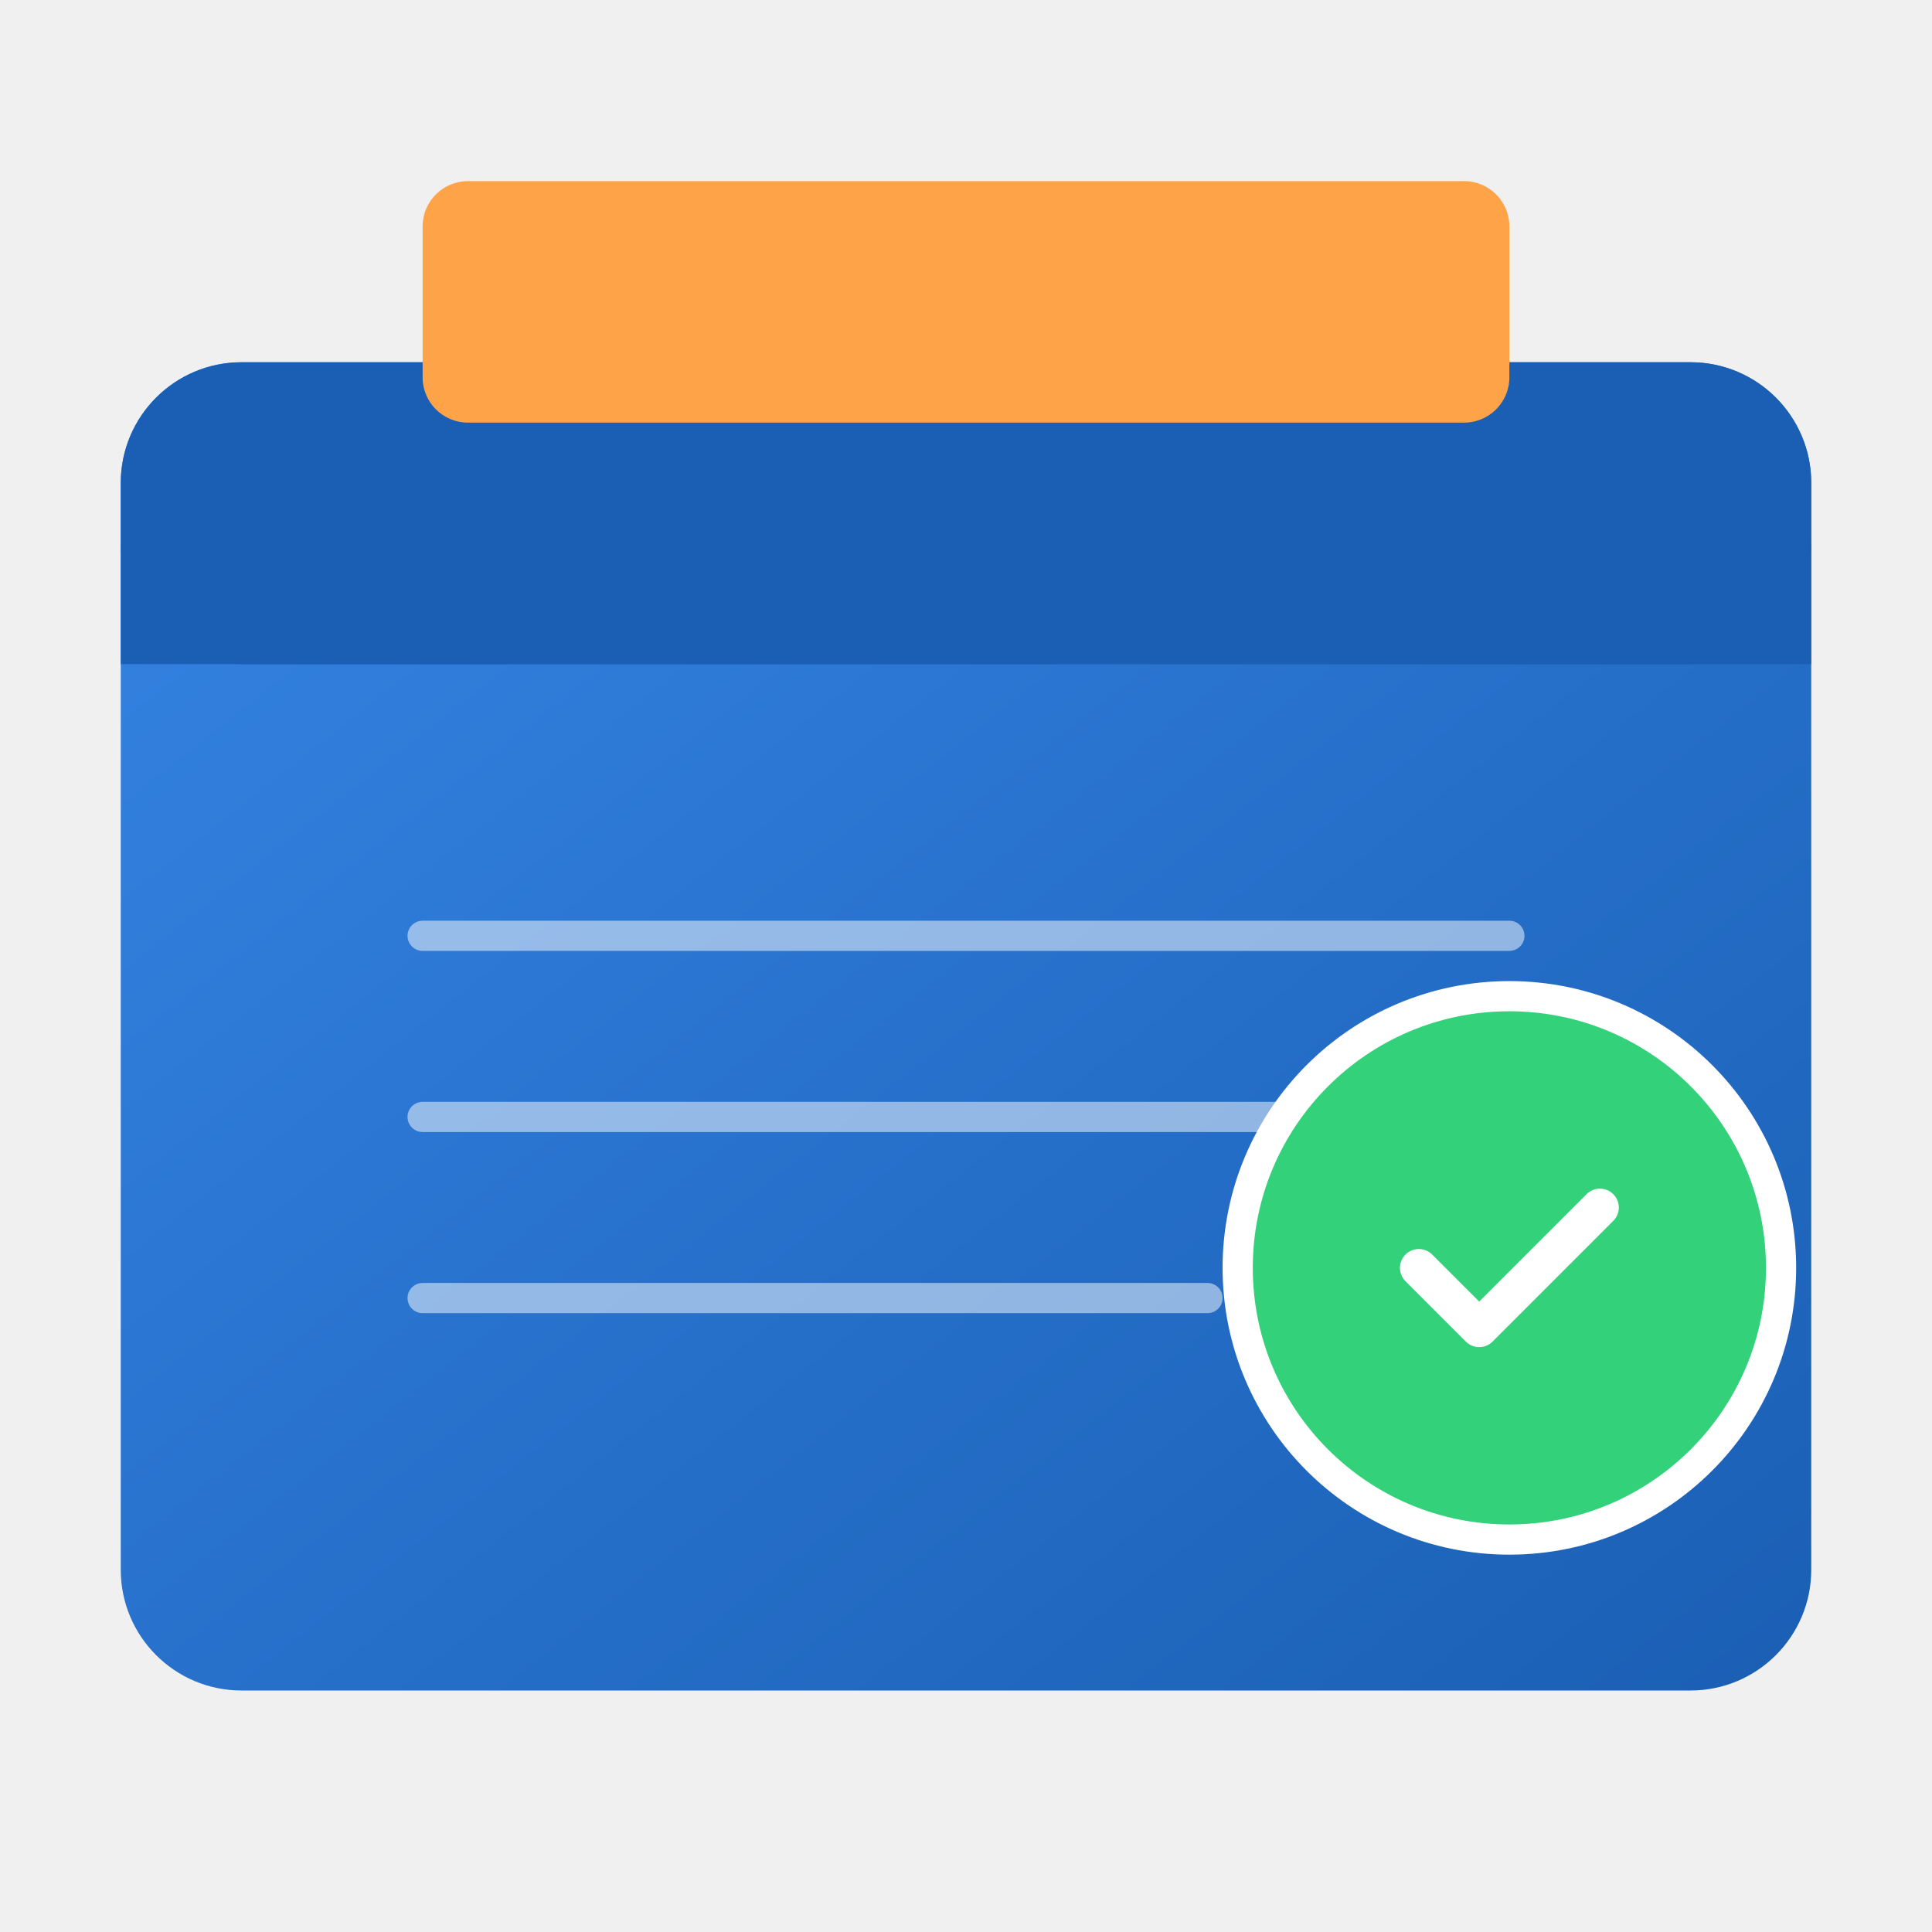
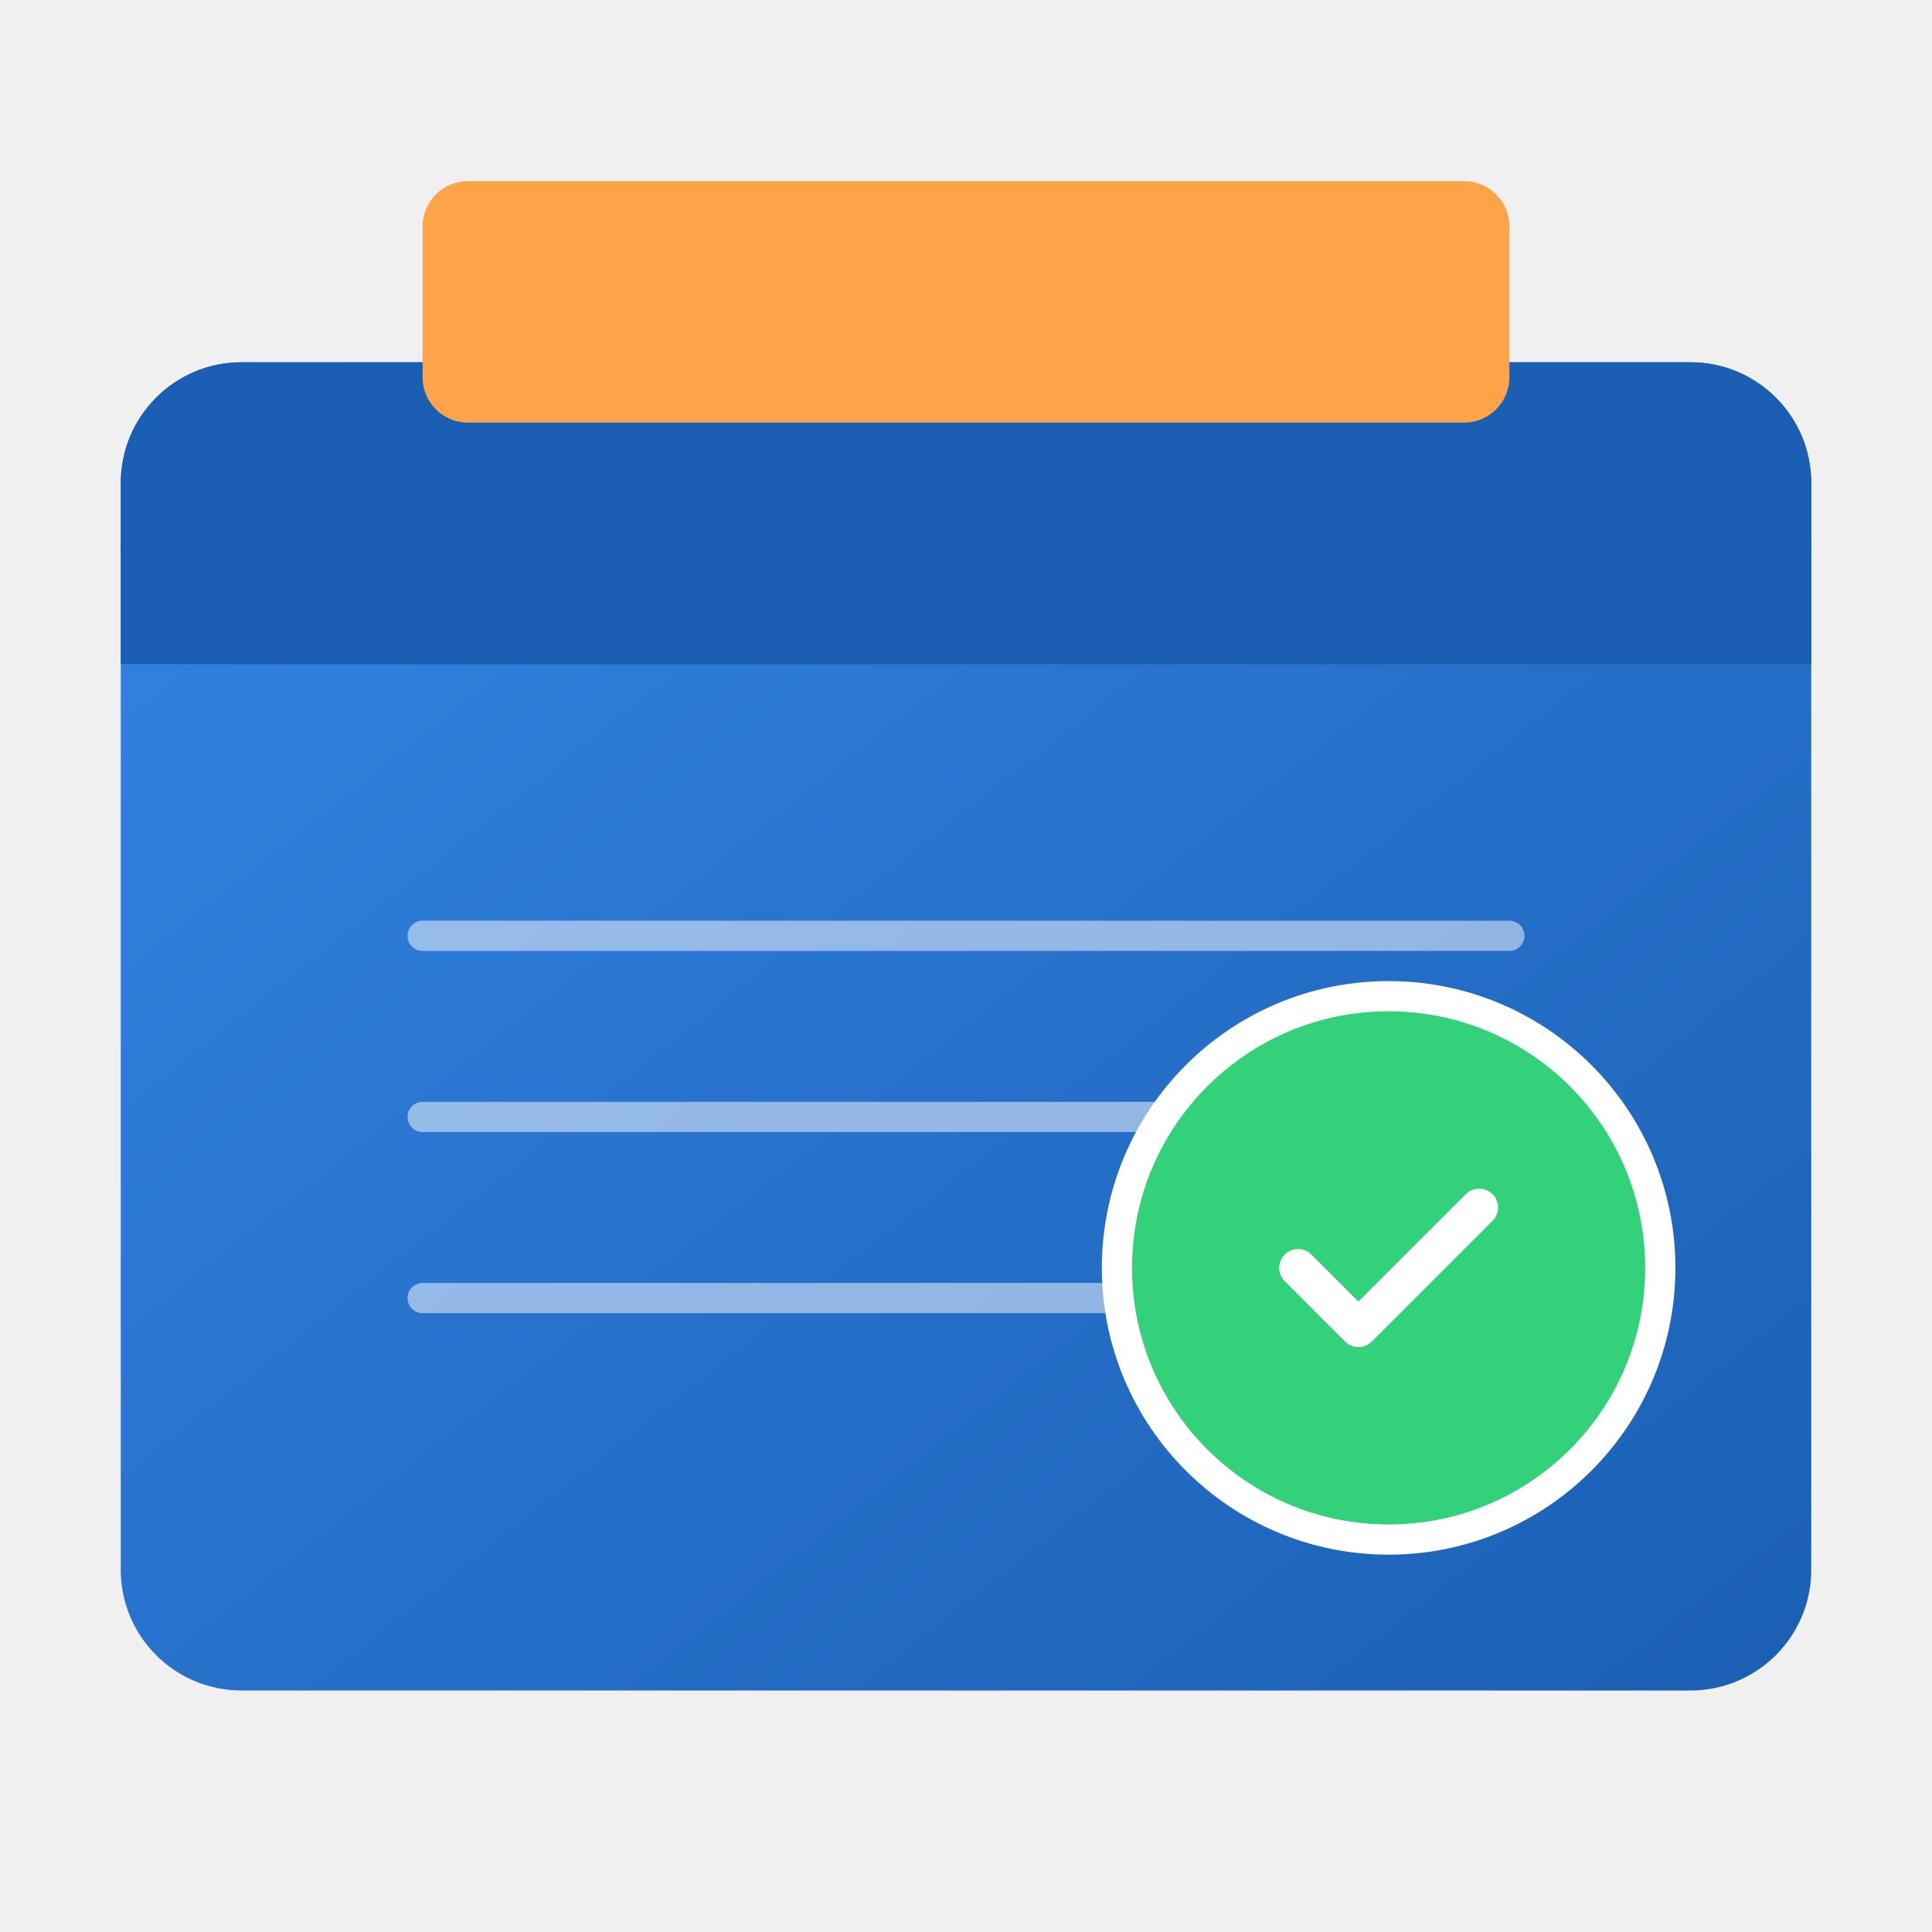
<svg xmlns="http://www.w3.org/2000/svg" width="128" height="128" viewBox="0 0 128 128">
  <defs>
    <linearGradient id="bg" x1="0%" y1="0%" x2="100%" y2="100%">
      <stop offset="0%" style="stop-color:#3584e4;stop-opacity:1" />
      <stop offset="100%" style="stop-color:#1a5fb4;stop-opacity:1" />
    </linearGradient>
  </defs>
  <rect x="8" y="24" width="112" height="88" rx="8" ry="8" fill="url(#bg)" />
  <rect x="8" y="24" width="112" height="20" rx="8" ry="8" fill="#1a5fb4" />
  <rect x="8" y="36" width="112" height="8" fill="#1a5fb4" />
  <rect x="28" y="12" width="72" height="16" rx="3" ry="3" fill="#ffa348" />
  <line x1="28" y1="62" x2="100" y2="62" stroke="rgba(255,255,255,0.5)" stroke-width="2" stroke-linecap="round" />
  <line x1="28" y1="74" x2="90" y2="74" stroke="rgba(255,255,255,0.5)" stroke-width="2" stroke-linecap="round" />
  <line x1="28" y1="86" x2="80" y2="86" stroke="rgba(255,255,255,0.5)" stroke-width="2" stroke-linecap="round" />
-   <circle cx="100" cy="84" r="18" fill="#33d17a" stroke="#fff" stroke-width="2" />
-   <path d="M94 84 l4 4 l8 -8" stroke="#fff" stroke-width="2.5" stroke-linecap="round" stroke-linejoin="round" fill="none" />
+   <circle cx="92" cy="84" r="18" fill="#33d17a" stroke="#fff" stroke-width="2" />
+   <path d="M86 84 l4 4 l8 -8" stroke="#fff" stroke-width="2.5" stroke-linecap="round" stroke-linejoin="round" fill="none" />
</svg>
